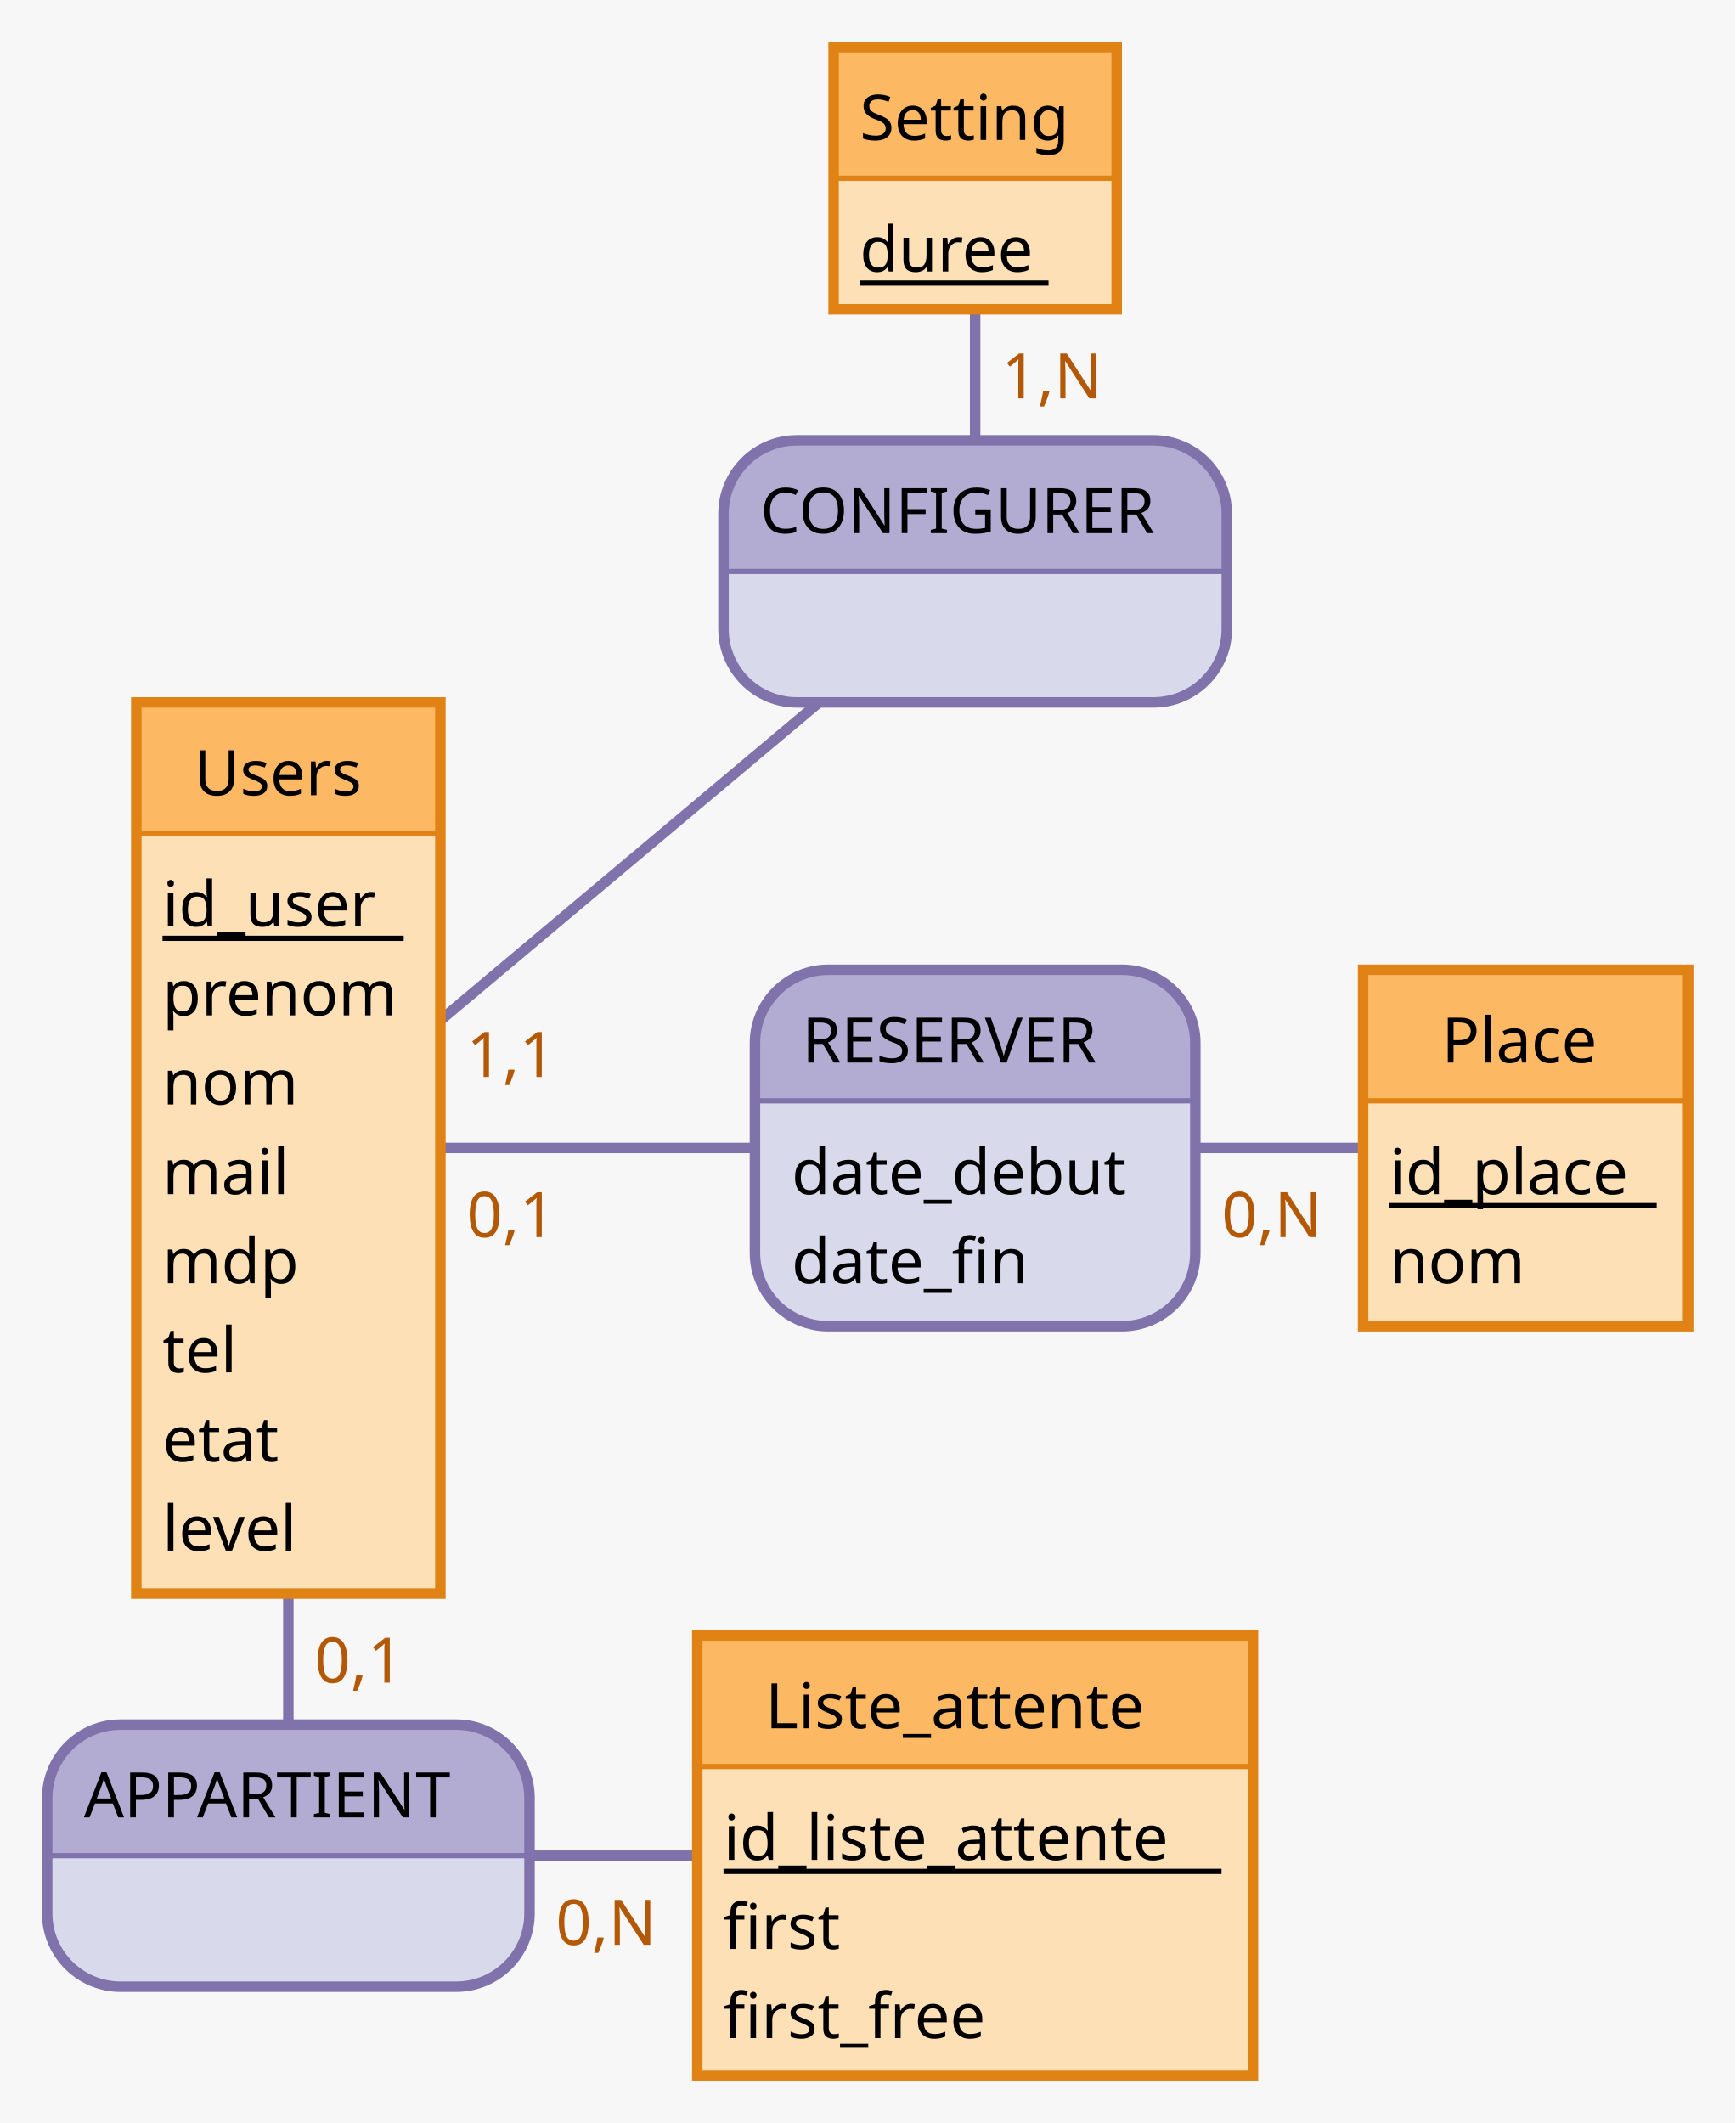
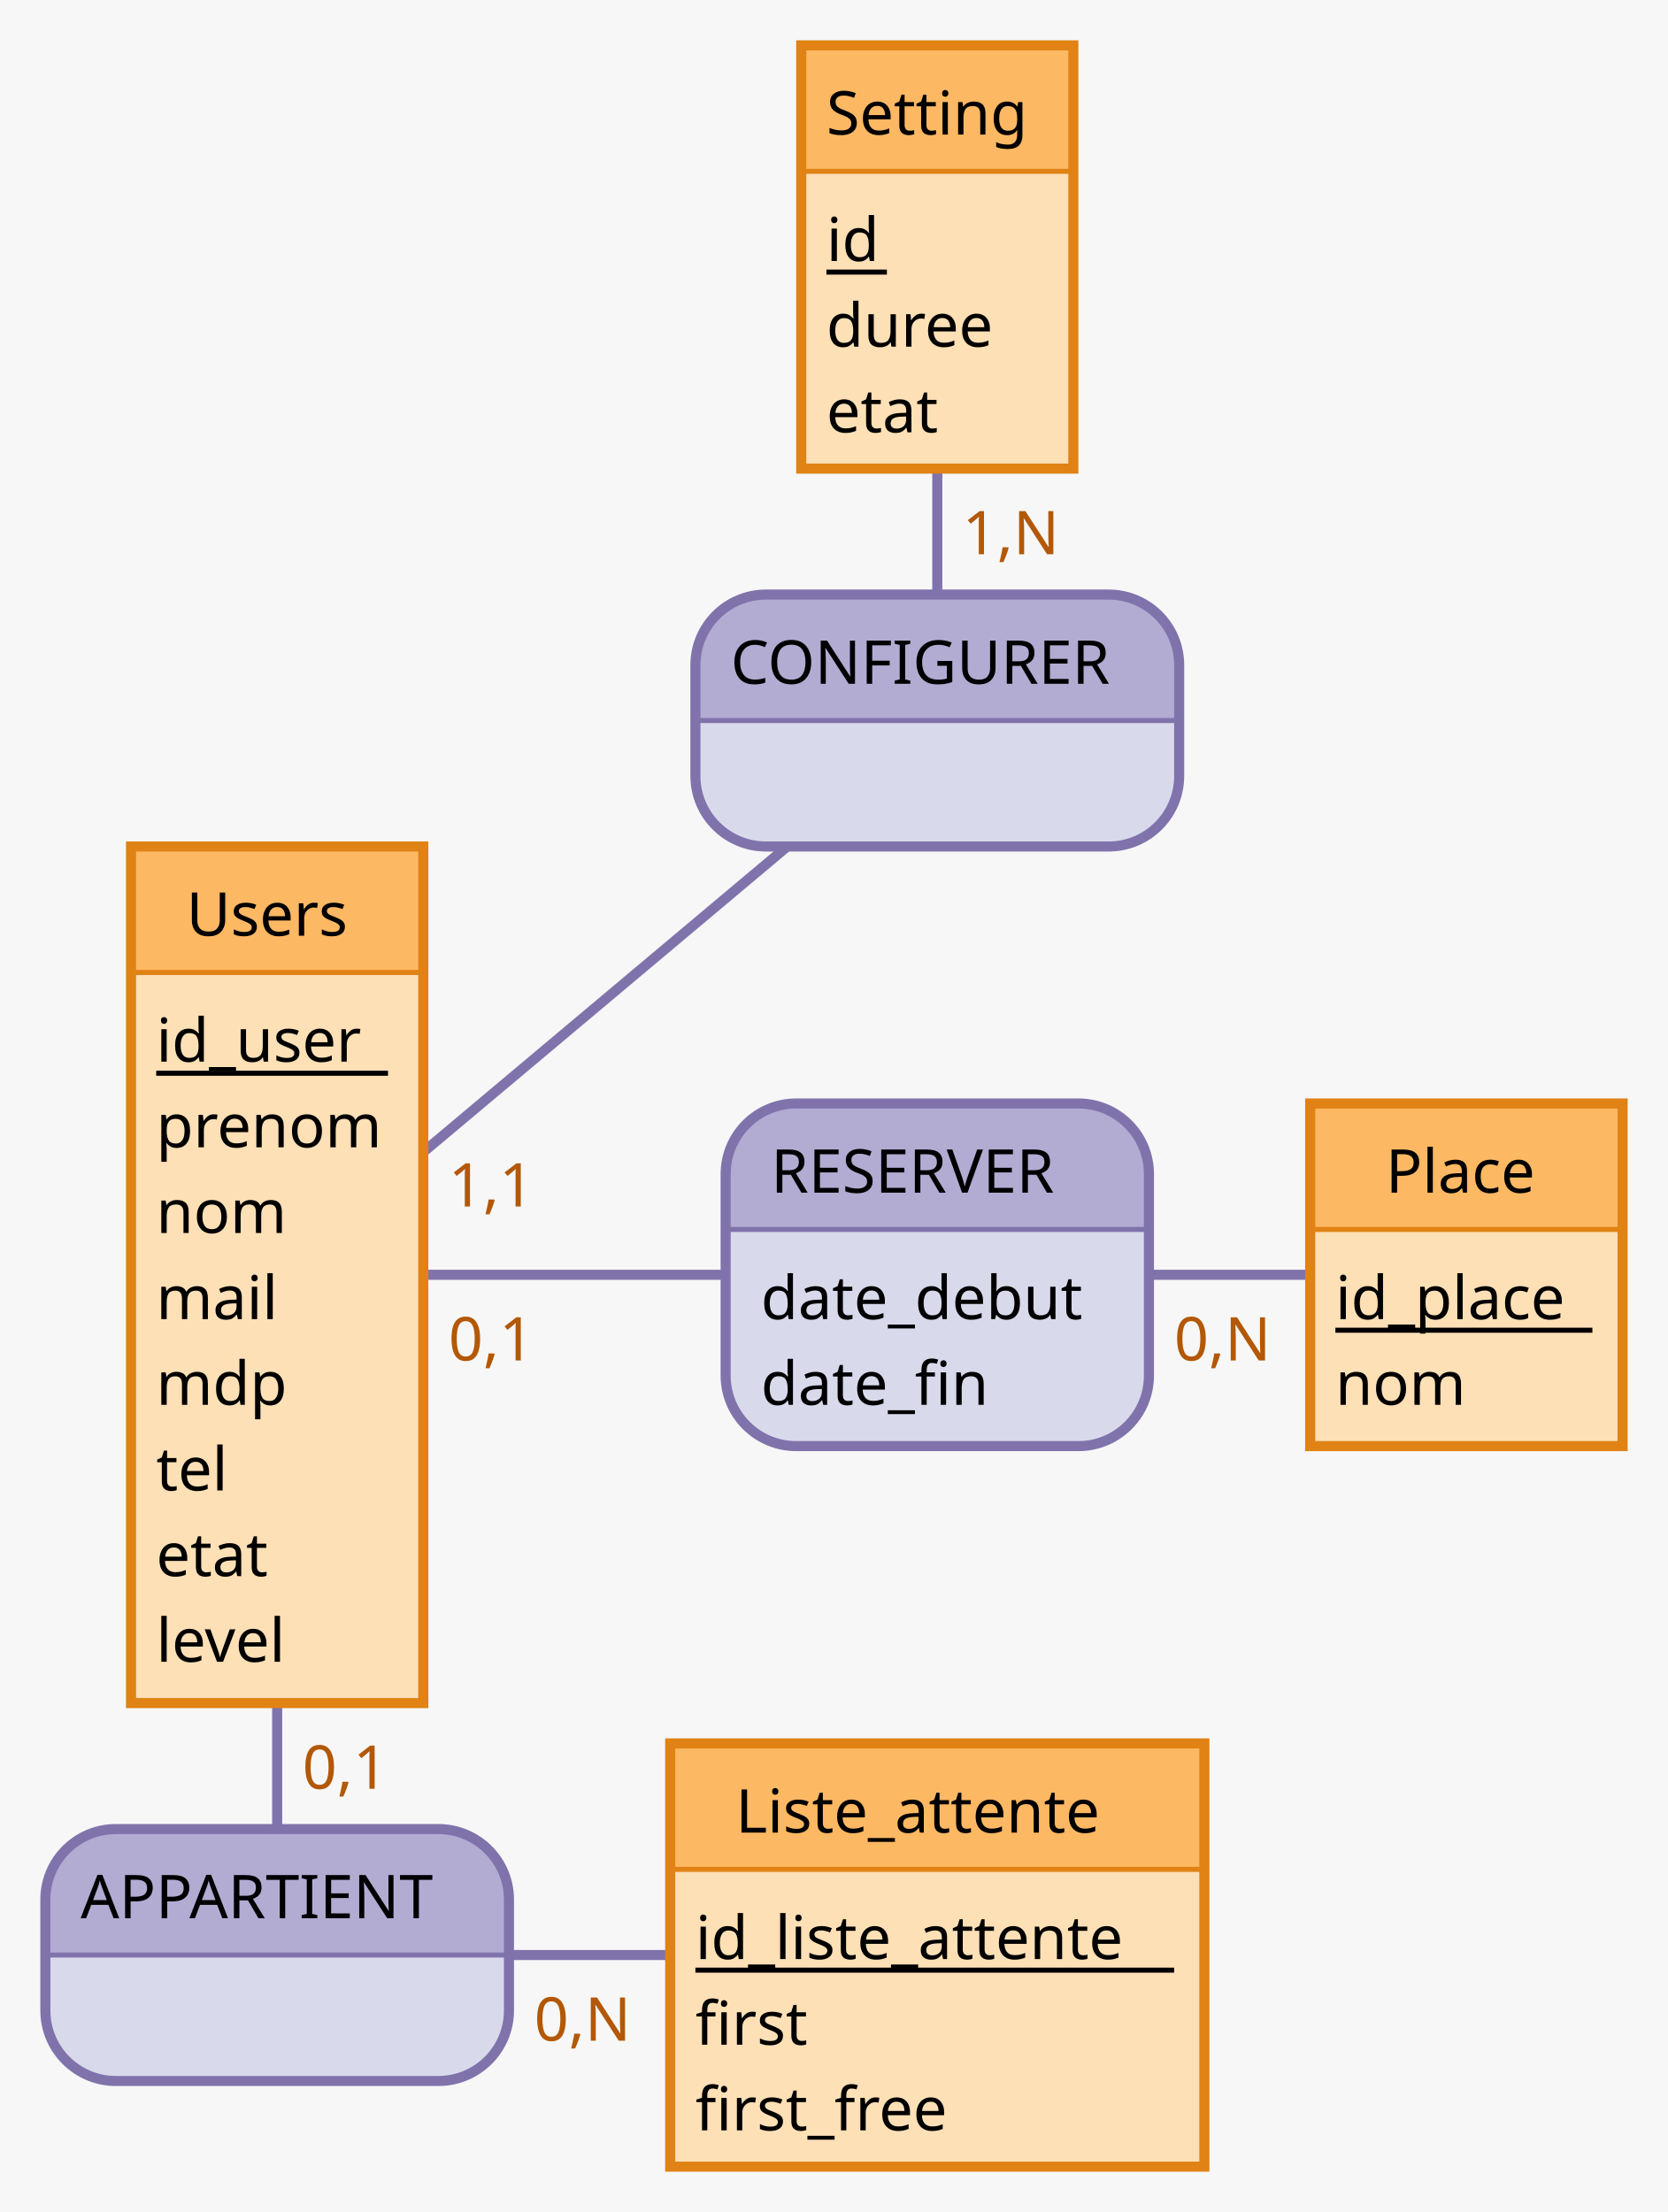
- <svg xmlns="http://www.w3.org/2000/svg" width="331" height="405" view_box="0 0 331 405">\n\n<rect id="frame" x="0" y="0" width="331" height="405" fill="#f7f7f7" stroke="none" stroke-width="0" />
-   <line x1="55" y1="219" x2="186" y2="219" stroke="#8073ac" stroke-width="2" />
-   <text x="89" y="236.0" fill="#b35806" font-family="Verdana" font-size="12">0,1</text>
-   <line x1="291" y1="219" x2="186" y2="219" stroke="#8073ac" stroke-width="2" />
-   <text x="233" y="236.0" fill="#b35806" font-family="Verdana" font-size="12">0,N</text>
+ <svg xmlns="http://www.w3.org/2000/svg" width="331" height="439" view_box="0 0 331 439">\n\n<rect id="frame" x="0" y="0" width="331" height="439" fill="#f7f7f7" stroke="none" stroke-width="0" />
+   <line x1="55" y1="253" x2="186" y2="253" stroke="#8073ac" stroke-width="2" />
+   <text x="89" y="270.0" fill="#b35806" font-family="Verdana" font-size="12">0,1</text>
+   <line x1="291" y1="253" x2="186" y2="253" stroke="#8073ac" stroke-width="2" />
+   <text x="233" y="270.0" fill="#b35806" font-family="Verdana" font-size="12">0,N</text>
  <g id="association-RESERVER">
-     <path d="M 214 185 a 14 14 90 0 1 14 14 V 210 h -84 V 199 a 14 14 90 0 1 14 -14" fill="#b2abd2" stroke="#b2abd2" stroke-width="0" />
-     <path d="M 228 210.0 v 29 a 14 14 90 0 1 -14 14 H 158 a 14 14 90 0 1 -14 -14 V 210.0 H 84" fill="#d8daeb" stroke="#d8daeb" stroke-width="0" />
-     <rect x="144" y="185" width="84" height="68" fill="none" rx="14" stroke="#8073ac" stroke-width="2" />
-     <line x1="144" y1="210" x2="228" y2="210" stroke="#8073ac" stroke-width="1" />
-     <text x="153" y="202.7" fill="#000000" font-family="Verdana" font-size="12">RESERVER</text>
-     <text x="151" y="227.8" fill="#000000" font-family="Verdana" font-size="12">date_debut</text>
-     <text x="151" y="244.8" fill="#000000" font-family="Verdana" font-size="12">date_fin</text>
+     <path d="M 214 219 a 14 14 90 0 1 14 14 V 244 h -84 V 233 a 14 14 90 0 1 14 -14" fill="#b2abd2" stroke="#b2abd2" stroke-width="0" />
+     <path d="M 228 244.0 v 29 a 14 14 90 0 1 -14 14 H 158 a 14 14 90 0 1 -14 -14 V 244.0 H 84" fill="#d8daeb" stroke="#d8daeb" stroke-width="0" />
+     <rect x="144" y="219" width="84" height="68" fill="none" rx="14" stroke="#8073ac" stroke-width="2" />
+     <line x1="144" y1="244" x2="228" y2="244" stroke="#8073ac" stroke-width="1" />
+     <text x="153" y="236.7" fill="#000000" font-family="Verdana" font-size="12">RESERVER</text>
+     <text x="151" y="261.8" fill="#000000" font-family="Verdana" font-size="12">date_debut</text>
+     <text x="151" y="278.8" fill="#000000" font-family="Verdana" font-size="12">date_fin</text>
  </g>
-   <line x1="55" y1="219" x2="186" y2="109" stroke="#8073ac" stroke-width="2" />
-   <text x="89" y="205.446" fill="#b35806" font-family="Verdana" font-size="12">1,1</text>
-   <line x1="186" y1="34" x2="186" y2="109" stroke="#8073ac" stroke-width="2" />
-   <text x="191.0" y="76" fill="#b35806" font-family="Verdana" font-size="12">1,N</text>
+   <line x1="55" y1="253" x2="186" y2="143" stroke="#8073ac" stroke-width="2" />
+   <text x="89" y="239.446" fill="#b35806" font-family="Verdana" font-size="12">1,1</text>
+   <line x1="186" y1="51" x2="186" y2="143" stroke="#8073ac" stroke-width="2" />
+   <text x="191.0" y="110" fill="#b35806" font-family="Verdana" font-size="12">1,N</text>
  <g id="association-CONFIGURER">
-     <path d="M 220 84 a 14 14 90 0 1 14 14 V 109 h -96 V 98 a 14 14 90 0 1 14 -14" fill="#b2abd2" stroke="#b2abd2" stroke-width="0" />
-     <path d="M 234 109.0 v 11 a 14 14 90 0 1 -14 14 H 152 a 14 14 90 0 1 -14 -14 V 109.0 H 96" fill="#d8daeb" stroke="#d8daeb" stroke-width="0" />
-     <rect x="138" y="84" width="96" height="50" fill="none" rx="14" stroke="#8073ac" stroke-width="2" />
-     <line x1="138" y1="109" x2="234" y2="109" stroke="#8073ac" stroke-width="1" />
-     <text x="145" y="101.7" fill="#000000" font-family="Verdana" font-size="12">CONFIGURER</text>
+     <path d="M 220 118 a 14 14 90 0 1 14 14 V 143 h -96 V 132 a 14 14 90 0 1 14 -14" fill="#b2abd2" stroke="#b2abd2" stroke-width="0" />
+     <path d="M 234 143.0 v 11 a 14 14 90 0 1 -14 14 H 152 a 14 14 90 0 1 -14 -14 V 143.0 H 96" fill="#d8daeb" stroke="#d8daeb" stroke-width="0" />
+     <rect x="138" y="118" width="96" height="50" fill="none" rx="14" stroke="#8073ac" stroke-width="2" />
+     <line x1="138" y1="143" x2="234" y2="143" stroke="#8073ac" stroke-width="1" />
+     <text x="145" y="135.7" fill="#000000" font-family="Verdana" font-size="12">CONFIGURER</text>
  </g>
-   <line x1="55" y1="219" x2="55" y2="354" stroke="#8073ac" stroke-width="2" />
-   <text x="60.0" y="321" fill="#b35806" font-family="Verdana" font-size="12">0,1</text>
-   <line x1="186" y1="354" x2="55" y2="354" stroke="#8073ac" stroke-width="2" />
-   <text x="106" y="371.0" fill="#b35806" font-family="Verdana" font-size="12">0,N</text>
+   <line x1="55" y1="253" x2="55" y2="388" stroke="#8073ac" stroke-width="2" />
+   <text x="60.0" y="355" fill="#b35806" font-family="Verdana" font-size="12">0,1</text>
+   <line x1="186" y1="388" x2="55" y2="388" stroke="#8073ac" stroke-width="2" />
+   <text x="106" y="405.0" fill="#b35806" font-family="Verdana" font-size="12">0,N</text>
  <g id="association-APPARTIENT">
-     <path d="M 87 329 a 14 14 90 0 1 14 14 V 354 h -92 V 343 a 14 14 90 0 1 14 -14" fill="#b2abd2" stroke="#b2abd2" stroke-width="0" />
-     <path d="M 101 354.0 v 11 a 14 14 90 0 1 -14 14 H 23 a 14 14 90 0 1 -14 -14 V 354.0 H 92" fill="#d8daeb" stroke="#d8daeb" stroke-width="0" />
-     <rect x="9" y="329" width="92" height="50" fill="none" rx="14" stroke="#8073ac" stroke-width="2" />
-     <line x1="9" y1="354" x2="101" y2="354" stroke="#8073ac" stroke-width="1" />
-     <text x="16" y="346.7" fill="#000000" font-family="Verdana" font-size="12">APPARTIENT</text>
+     <path d="M 87 363 a 14 14 90 0 1 14 14 V 388 h -92 V 377 a 14 14 90 0 1 14 -14" fill="#b2abd2" stroke="#b2abd2" stroke-width="0" />
+     <path d="M 101 388.0 v 11 a 14 14 90 0 1 -14 14 H 23 a 14 14 90 0 1 -14 -14 V 388.0 H 92" fill="#d8daeb" stroke="#d8daeb" stroke-width="0" />
+     <rect x="9" y="363" width="92" height="50" fill="none" rx="14" stroke="#8073ac" stroke-width="2" />
+     <line x1="9" y1="388" x2="101" y2="388" stroke="#8073ac" stroke-width="1" />
+     <text x="16" y="380.7" fill="#000000" font-family="Verdana" font-size="12">APPARTIENT</text>
  </g>
  <g id="entity-Liste_attente">
    <g id="frame-Liste_attente">
-       <rect x="133" y="312" width="106" height="25" fill="#fdb863" stroke="#fdb863" stroke-width="0" />
-       <rect x="133" y="337.0" width="106" height="59" fill="#fee0b6" stroke="#fee0b6" stroke-width="0" />
-       <rect x="133" y="312" width="106" height="84" fill="none" stroke="#e08214" stroke-width="2" />
-       <line x1="133" y1="337" x2="239" y2="337" stroke="#e08214" stroke-width="1" />
+       <rect x="133" y="346" width="106" height="25" fill="#fdb863" stroke="#fdb863" stroke-width="0" />
+       <rect x="133" y="371.0" width="106" height="59" fill="#fee0b6" stroke="#fee0b6" stroke-width="0" />
+       <rect x="133" y="346" width="106" height="84" fill="none" stroke="#e08214" stroke-width="2" />
+       <line x1="133" y1="371" x2="239" y2="371" stroke="#e08214" stroke-width="1" />
    </g>
-     <text x="146" y="329.7" fill="#000000" font-family="Verdana" font-size="12">Liste_attente</text>
-     <text x="138" y="354.8" fill="#000000" font-family="Verdana" font-size="12">id_liste_attente</text>
-     <line x1="138" y1="357" x2="233" y2="357" stroke="#000000" stroke-width="1" />
-     <text x="138" y="371.8" fill="#000000" font-family="Verdana" font-size="12">first</text>
-     <text x="138" y="388.8" fill="#000000" font-family="Verdana" font-size="12">first_free</text>
+     <text x="146" y="363.7" fill="#000000" font-family="Verdana" font-size="12">Liste_attente</text>
+     <text x="138" y="388.8" fill="#000000" font-family="Verdana" font-size="12">id_liste_attente</text>
+     <line x1="138" y1="391" x2="233" y2="391" stroke="#000000" stroke-width="1" />
+     <text x="138" y="405.8" fill="#000000" font-family="Verdana" font-size="12">first</text>
+     <text x="138" y="422.8" fill="#000000" font-family="Verdana" font-size="12">first_free</text>
  </g>
  <g id="entity-Setting">
    <g id="frame-Setting">
      <rect x="159" y="9" width="54" height="25" fill="#fdb863" stroke="#fdb863" stroke-width="0" />
-       <rect x="159" y="34.0" width="54" height="25" fill="#fee0b6" stroke="#fee0b6" stroke-width="0" />
-       <rect x="159" y="9" width="54" height="50" fill="none" stroke="#e08214" stroke-width="2" />
+       <rect x="159" y="34.0" width="54" height="59" fill="#fee0b6" stroke="#fee0b6" stroke-width="0" />
+       <rect x="159" y="9" width="54" height="84" fill="none" stroke="#e08214" stroke-width="2" />
      <line x1="159" y1="34" x2="213" y2="34" stroke="#e08214" stroke-width="1" />
    </g>
    <text x="164" y="26.7" fill="#000000" font-family="Verdana" font-size="12">Setting</text>
-     <text x="164" y="51.8" fill="#000000" font-family="Verdana" font-size="12">duree</text>
-     <line x1="164" y1="54" x2="200" y2="54" stroke="#000000" stroke-width="1" />
+     <text x="164" y="51.8" fill="#000000" font-family="Verdana" font-size="12">id</text>
+     <line x1="164" y1="54" x2="176" y2="54" stroke="#000000" stroke-width="1" />
+     <text x="164" y="68.8" fill="#000000" font-family="Verdana" font-size="12">duree</text>
+     <text x="164" y="85.8" fill="#000000" font-family="Verdana" font-size="12">etat</text>
  </g>
  <g id="entity-Place">
    <g id="frame-Place">
-       <rect x="260" y="185" width="62" height="25" fill="#fdb863" stroke="#fdb863" stroke-width="0" />
-       <rect x="260" y="210.0" width="62" height="43" fill="#fee0b6" stroke="#fee0b6" stroke-width="0" />
-       <rect x="260" y="185" width="62" height="68" fill="none" stroke="#e08214" stroke-width="2" />
-       <line x1="260" y1="210" x2="322" y2="210" stroke="#e08214" stroke-width="1" />
+       <rect x="260" y="219" width="62" height="25" fill="#fdb863" stroke="#fdb863" stroke-width="0" />
+       <rect x="260" y="244.0" width="62" height="43" fill="#fee0b6" stroke="#fee0b6" stroke-width="0" />
+       <rect x="260" y="219" width="62" height="68" fill="none" stroke="#e08214" stroke-width="2" />
+       <line x1="260" y1="244" x2="322" y2="244" stroke="#e08214" stroke-width="1" />
    </g>
-     <text x="275" y="202.7" fill="#000000" font-family="Verdana" font-size="12">Place</text>
-     <text x="265" y="227.8" fill="#000000" font-family="Verdana" font-size="12">id_place</text>
-     <line x1="265" y1="230" x2="316" y2="230" stroke="#000000" stroke-width="1" />
-     <text x="265" y="244.8" fill="#000000" font-family="Verdana" font-size="12">nom</text>
+     <text x="275" y="236.7" fill="#000000" font-family="Verdana" font-size="12">Place</text>
+     <text x="265" y="261.8" fill="#000000" font-family="Verdana" font-size="12">id_place</text>
+     <line x1="265" y1="264" x2="316" y2="264" stroke="#000000" stroke-width="1" />
+     <text x="265" y="278.8" fill="#000000" font-family="Verdana" font-size="12">nom</text>
  </g>
  <g id="entity-Users">
    <g id="frame-Users">
-       <rect x="26" y="134" width="58" height="25" fill="#fdb863" stroke="#fdb863" stroke-width="0" />
-       <rect x="26" y="159.0" width="58" height="145" fill="#fee0b6" stroke="#fee0b6" stroke-width="0" />
-       <rect x="26" y="134" width="58" height="170" fill="none" stroke="#e08214" stroke-width="2" />
-       <line x1="26" y1="159" x2="84" y2="159" stroke="#e08214" stroke-width="1" />
+       <rect x="26" y="168" width="58" height="25" fill="#fdb863" stroke="#fdb863" stroke-width="0" />
+       <rect x="26" y="193.0" width="58" height="145" fill="#fee0b6" stroke="#fee0b6" stroke-width="0" />
+       <rect x="26" y="168" width="58" height="170" fill="none" stroke="#e08214" stroke-width="2" />
+       <line x1="26" y1="193" x2="84" y2="193" stroke="#e08214" stroke-width="1" />
    </g>
-     <text x="37" y="151.7" fill="#000000" font-family="Verdana" font-size="12">Users</text>
-     <text x="31" y="176.7" fill="#000000" font-family="Verdana" font-size="12">id_user</text>
-     <line x1="31" y1="179" x2="77" y2="179" stroke="#000000" stroke-width="1" />
-     <text x="31" y="193.7" fill="#000000" font-family="Verdana" font-size="12">prenom</text>
-     <text x="31" y="210.7" fill="#000000" font-family="Verdana" font-size="12">nom</text>
-     <text x="31" y="227.8" fill="#000000" font-family="Verdana" font-size="12">mail</text>
-     <text x="31" y="244.8" fill="#000000" font-family="Verdana" font-size="12">mdp</text>
-     <text x="31" y="261.8" fill="#000000" font-family="Verdana" font-size="12">tel</text>
-     <text x="31" y="278.8" fill="#000000" font-family="Verdana" font-size="12">etat</text>
-     <text x="31" y="295.8" fill="#000000" font-family="Verdana" font-size="12">level</text>
+     <text x="37" y="185.7" fill="#000000" font-family="Verdana" font-size="12">Users</text>
+     <text x="31" y="210.7" fill="#000000" font-family="Verdana" font-size="12">id_user</text>
+     <line x1="31" y1="213" x2="77" y2="213" stroke="#000000" stroke-width="1" />
+     <text x="31" y="227.7" fill="#000000" font-family="Verdana" font-size="12">prenom</text>
+     <text x="31" y="244.7" fill="#000000" font-family="Verdana" font-size="12">nom</text>
+     <text x="31" y="261.8" fill="#000000" font-family="Verdana" font-size="12">mail</text>
+     <text x="31" y="278.8" fill="#000000" font-family="Verdana" font-size="12">mdp</text>
+     <text x="31" y="295.8" fill="#000000" font-family="Verdana" font-size="12">tel</text>
+     <text x="31" y="312.8" fill="#000000" font-family="Verdana" font-size="12">etat</text>
+     <text x="31" y="329.8" fill="#000000" font-family="Verdana" font-size="12">level</text>
  </g>
</svg>
